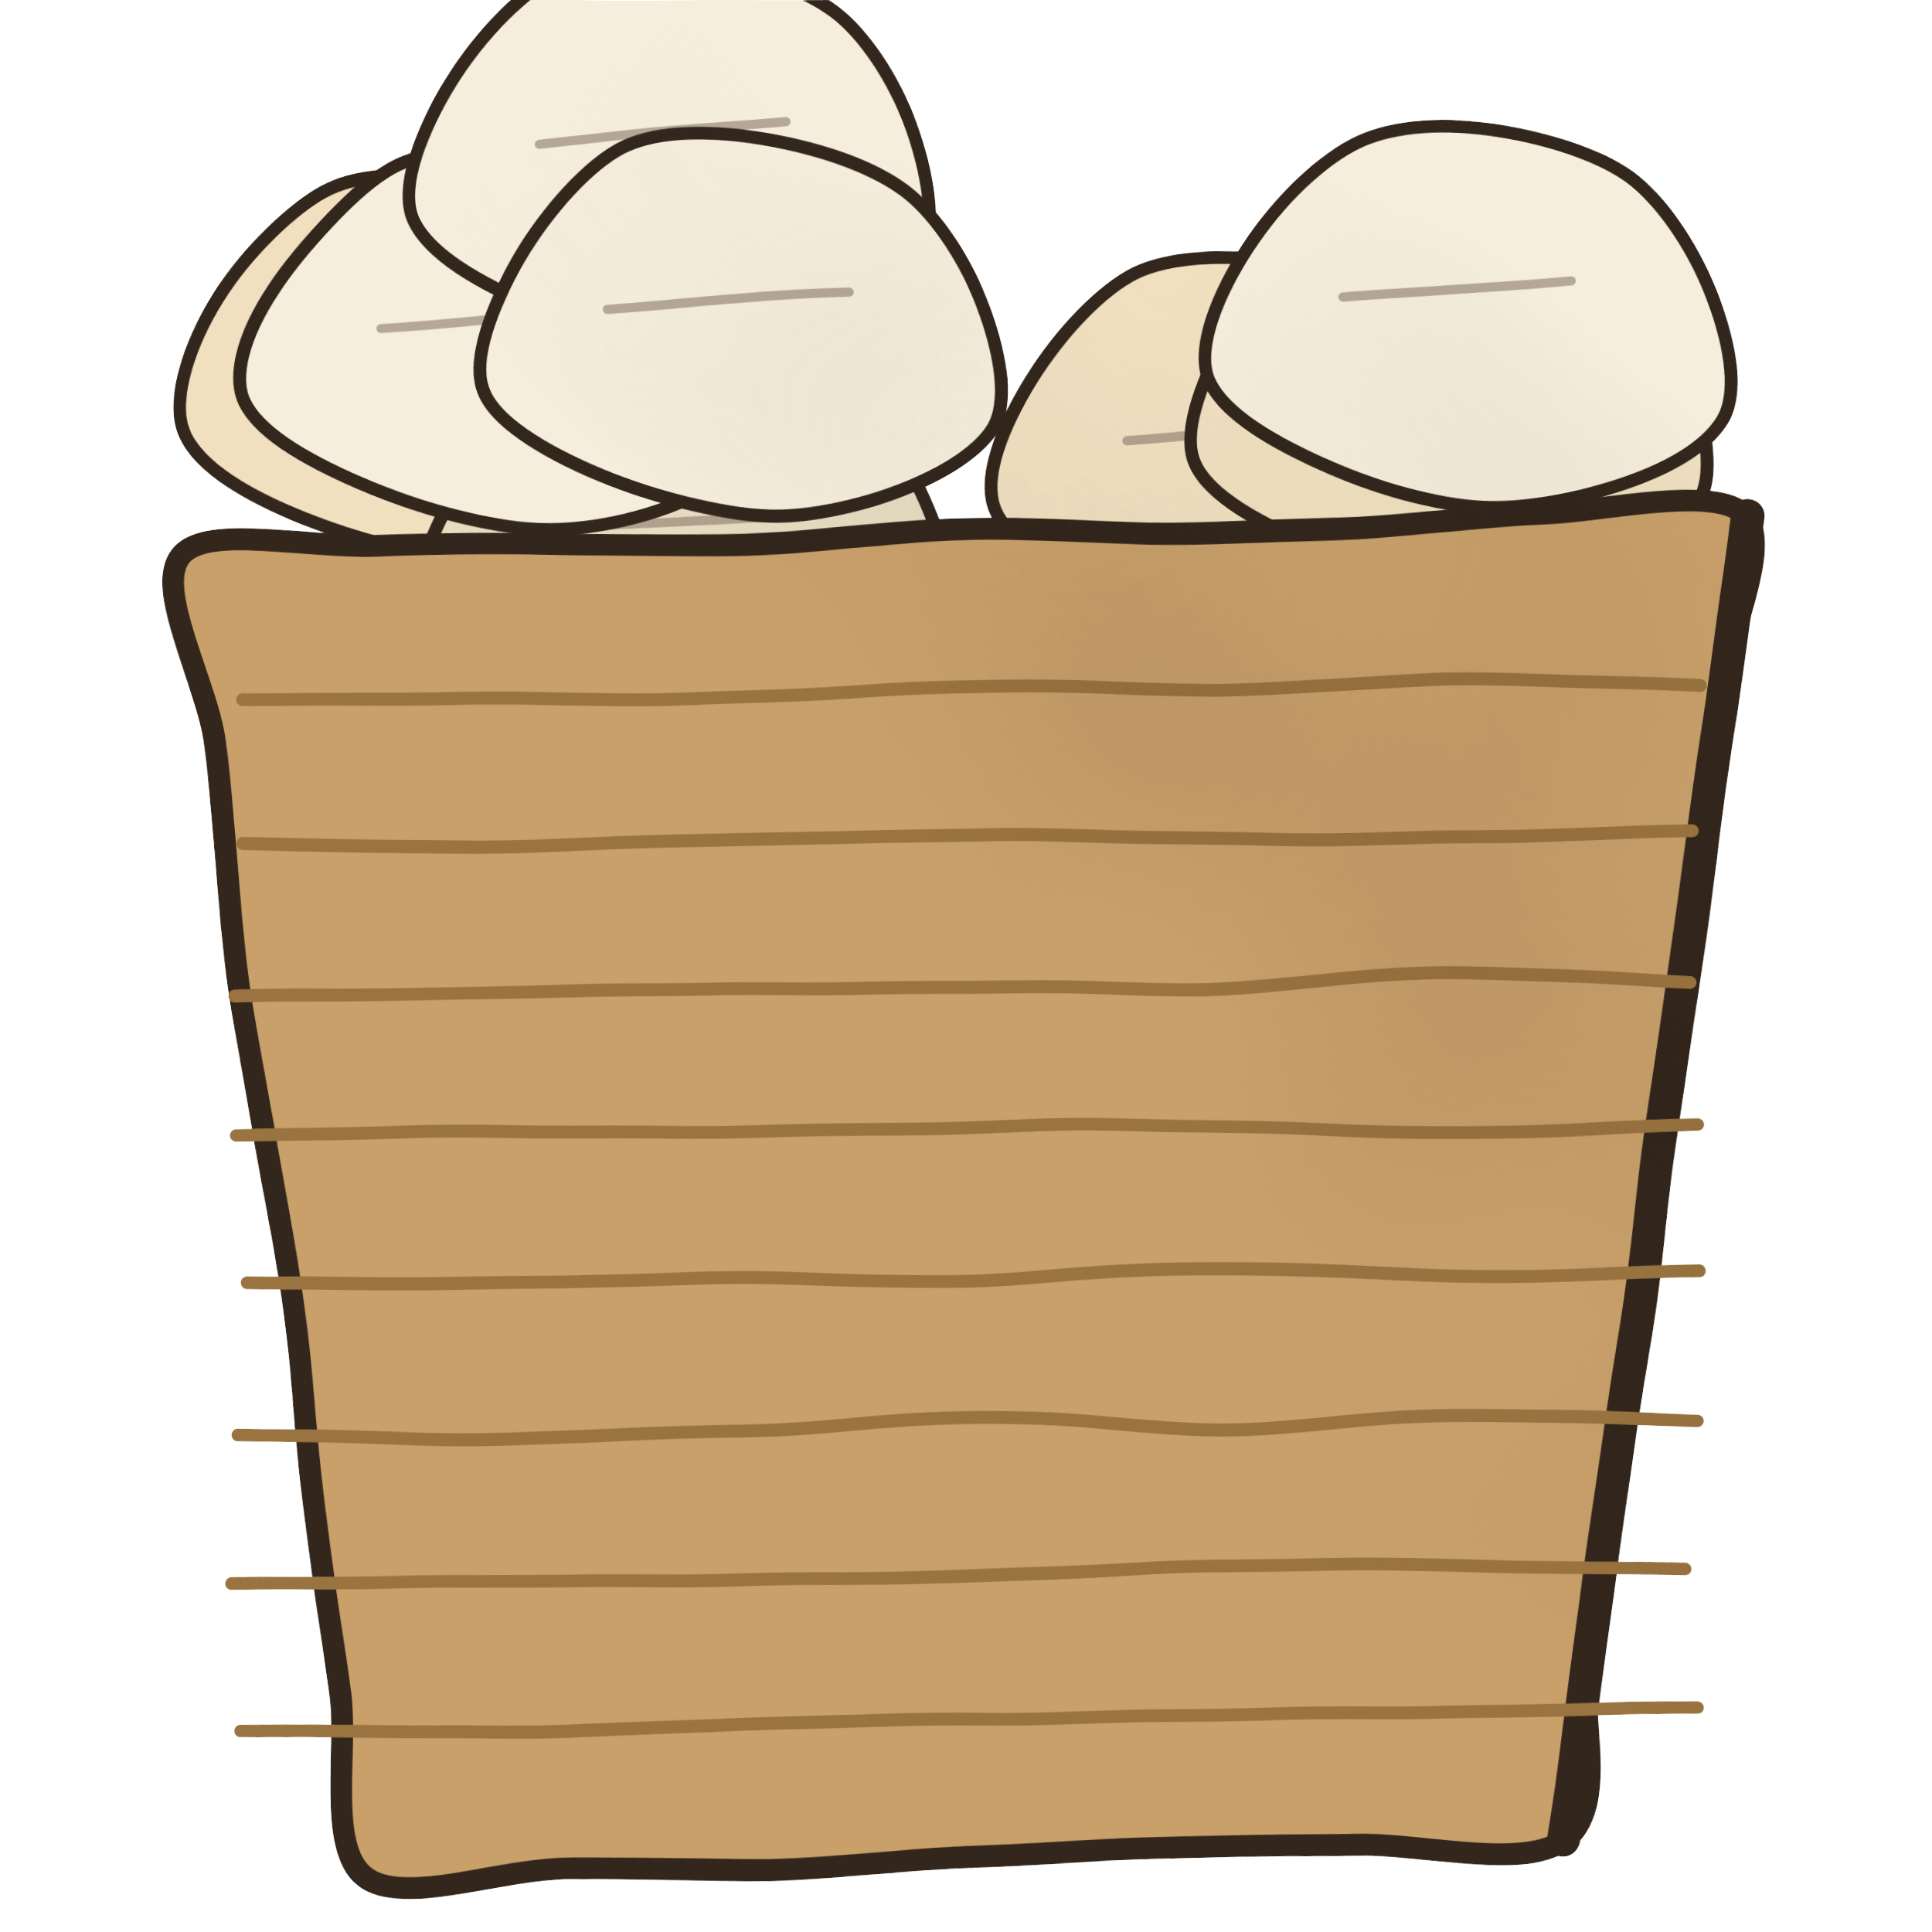
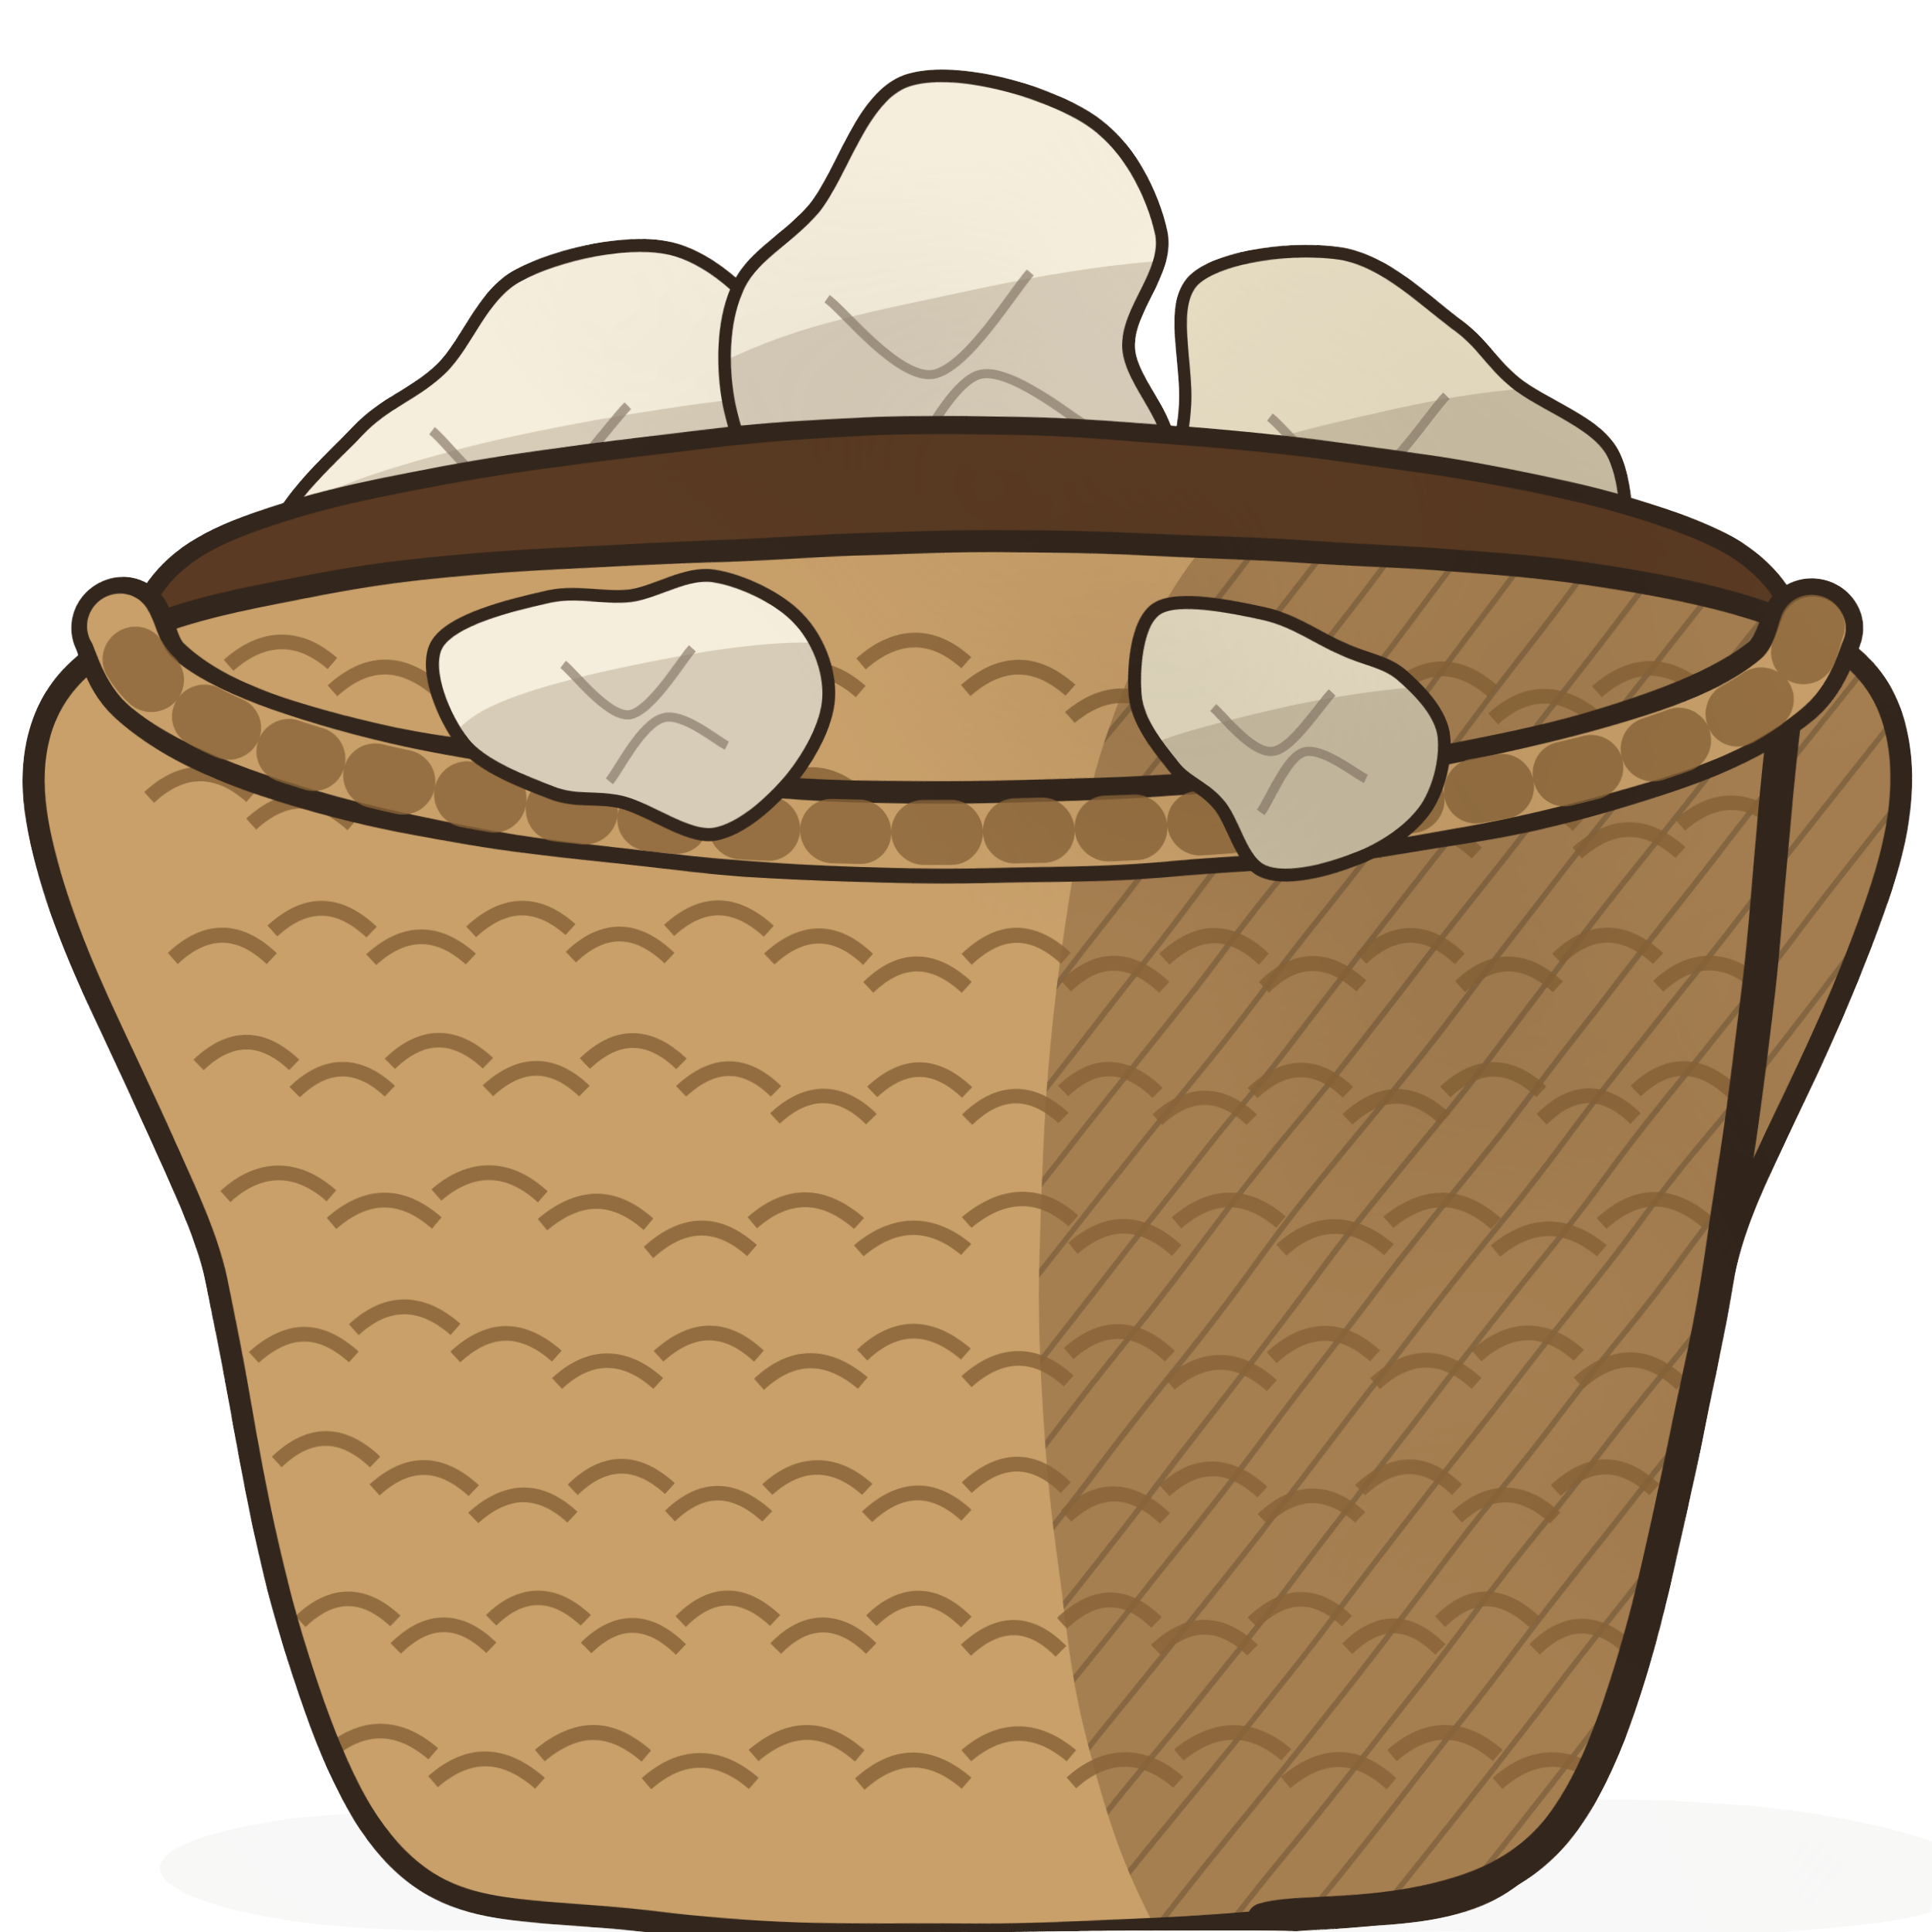
<svg xmlns="http://www.w3.org/2000/svg" viewBox="0 0 210 210" width="210" height="210">
  <defs>
    <filter id="art" x="-4%" y="-4%" width="108%" height="108%" color-interpolation-filters="sRGB">
      <feTurbulence type="fractalNoise" baseFrequency="0.032" numOctaves="2" seed="2024" result="w" />
      <feDisplacementMap in="SourceGraphic" in2="w" scale="1" xChannelSelector="R" yChannelSelector="G" result="d" />
      <feTurbulence type="fractalNoise" baseFrequency="0.007" numOctaves="3" seed="2031" result="t" />
      <feColorMatrix in="t" type="matrix" values="0.3 0 0 0 0.85  0.3 0 0 0 0.85  0.3 0 0 0 0.85  0 0 0 0 1" result="tw" />
      <feBlend in="d" in2="tw" mode="multiply" result="m" />
      <feComposite in="m" in2="d" operator="in" />
    </filter>
    <filter id="blur" x="-30%" y="-30%" width="160%" height="160%">
      <feGaussianBlur stdDeviation="8" />
    </filter>
    <filter id="blur2" x="-30%" y="-30%" width="160%" height="160%">
      <feGaussianBlur stdDeviation="2.5" />
    </filter>
    <pattern id="hatch" width="6" height="6" patternUnits="userSpaceOnUse" patternTransform="rotate(38)">
      <line x1="0" y1="0" x2="0" y2="6" stroke="#33261c" stroke-width="1.2" />
    </pattern>
    <pattern id="hatch2" width="5" height="5" patternUnits="userSpaceOnUse" patternTransform="rotate(-48)">
      <line x1="0" y1="0" x2="0" y2="5" stroke="#33261c" stroke-width="1" />
    </pattern>
    <pattern id="hatchw" width="7" height="7" patternUnits="userSpaceOnUse" patternTransform="rotate(30)">
      <line x1="0" y1="0" x2="0" y2="7" stroke="#fff8e0" stroke-width="1.3" />
    </pattern>
  </defs>
  <g filter="url(#art)">
-     <path d="M19.8 46.8C17.5 40.2 27.9 24.1 35.5 20.5C43 16.9 58.7 20.3 65.3 25.3C71.9 30.4 77.8 44.8 75.1 50.6C72.4 56.5 58.2 61.2 49 60.6C39.7 59.9 22 53.5 19.8 46.8Z" fill="#f0e0c0" />
-     <path d="M19.8 46.8C17.5 40.2 27.9 24.1 35.5 20.5C43 16.9 58.7 20.3 65.3 25.3C71.9 30.4 77.8 44.8 75.1 50.6C72.4 56.5 58.2 61.2 49 60.6C39.7 59.9 22 53.5 19.8 46.8Z" fill="none" stroke="#33261c" stroke-width="1.4" stroke-linecap="round" stroke-linejoin="round" />
-     <path d="M33.5 38.2C37.8 37.9 54.6 36.6 58.9 36.3" fill="none" stroke="#8a7a6a" stroke-width="1" stroke-linecap="round" stroke-linejoin="round" opacity="0.6" />
-     <path d="M108.2 55.4C105.8 48.7 115.9 33.2 123.5 29.6C131.1 26.1 147.1 29.1 153.8 34.2C160.5 39.2 166.2 53.8 163.5 59.8C160.9 65.8 147.1 70.7 137.9 70C128.6 69.2 110.6 62.2 108.2 55.4Z" fill="#f0e0c0" />
-     <path d="M108.2 55.4C105.8 48.7 115.9 33.2 123.5 29.6C131.1 26.1 147.1 29.1 153.8 34.2C160.5 39.2 166.2 53.8 163.5 59.8C160.9 65.8 147.1 70.7 137.9 70C128.6 69.2 110.6 62.2 108.2 55.4Z" fill="none" stroke="#33261c" stroke-width="1.4" stroke-linecap="round" stroke-linejoin="round" />
-     <path d="M122.3 48C126.6 47.7 143.9 46.3 148.2 45.9" fill="none" stroke="#8a7a6a" stroke-width="1" stroke-linecap="round" stroke-linejoin="round" opacity="0.6" />
-     <path d="M46.4 65.3C44.2 58.7 54.7 43.8 62.4 40.1C70.2 36.5 86.2 38.8 92.9 43.7C99.6 48.6 105.4 63.6 102.7 69.6C99.9 75.6 85.6 80.3 76.2 79.5C66.8 78.8 48.7 71.9 46.4 65.3Z" fill="#e6dcc2" />
-     <path d="M46.4 65.3C44.2 58.7 54.7 43.8 62.4 40.1C70.2 36.5 86.2 38.8 92.9 43.7C99.6 48.6 105.4 63.6 102.7 69.6C99.9 75.6 85.6 80.3 76.2 79.5C66.8 78.8 48.7 71.9 46.4 65.3Z" fill="none" stroke="#33261c" stroke-width="1.4" stroke-linecap="round" stroke-linejoin="round" />
-     <path d="M61.3 57.1C65.4 56.9 81.7 56.1 85.7 55.9" fill="none" stroke="#8a7a6a" stroke-width="1" stroke-linecap="round" stroke-linejoin="round" opacity="0.6" />
-     <path d="M129.7 50C127.4 43.4 138 27.5 145.6 23.7C153.3 19.9 168.8 22.2 175.4 27.2C182 32.3 187.8 48 185.1 53.9C182.4 59.9 168.6 63.8 159.3 63.1C150.1 62.5 132 56.6 129.7 50Z" fill="#f0e0c0" />
-     <path d="M129.7 50C127.4 43.4 138 27.5 145.6 23.7C153.3 19.9 168.8 22.2 175.4 27.2C182 32.3 187.8 48 185.1 53.9C182.4 59.9 168.6 63.8 159.3 63.1C150.1 62.5 132 56.6 129.7 50Z" fill="none" stroke="#33261c" stroke-width="1.4" stroke-linecap="round" stroke-linejoin="round" />
-     <path d="M143.7 41.6C147.9 41.3 164.7 40.4 168.9 40.1" fill="none" stroke="#8a7a6a" stroke-width="1" stroke-linecap="round" stroke-linejoin="round" opacity="0.6" />
-     <path d="M26.4 43.4C24.1 36.8 35.5 21.6 43.2 17.9C50.9 14.3 65.8 16.6 72.4 21.4C79 26.3 85.6 41.2 83.1 47.2C80.5 53.2 66.6 58.1 57.2 57.4C47.8 56.8 28.8 50 26.4 43.4Z" fill="#f6eedc" />
-     <path d="M26.4 43.4C24.1 36.8 35.5 21.6 43.2 17.9C50.9 14.3 65.8 16.6 72.4 21.4C79 26.3 85.6 41.2 83.1 47.2C80.5 53.2 66.6 58.1 57.2 57.4C47.8 56.8 28.8 50 26.4 43.4Z" fill="none" stroke="#33261c" stroke-width="1.4" stroke-linecap="round" stroke-linejoin="round" />
-     <path d="M41.3 35.5C45.4 35.2 62 34 66.2 33.7" fill="none" stroke="#8a7a6a" stroke-width="1" stroke-linecap="round" stroke-linejoin="round" opacity="0.6" />
-     <path d="M131.2 41.1C129 34.5 140 18.9 147.7 15.3C155.3 11.6 170.5 14.2 177.1 19.1C183.8 24.1 190.3 39 187.7 45C185 51 170.6 55.9 161.2 55.2C151.8 54.6 133.5 47.8 131.2 41.1Z" fill="#f6eedc" />
-     <path d="M131.2 41.1C129 34.5 140 18.9 147.7 15.3C155.3 11.6 170.5 14.2 177.1 19.1C183.8 24.1 190.3 39 187.7 45C185 51 170.6 55.9 161.2 55.2C151.8 54.6 133.5 47.8 131.2 41.1Z" fill="none" stroke="#33261c" stroke-width="1.4" stroke-linecap="round" stroke-linejoin="round" />
-     <path d="M146.1 32.5C150.2 32.1 166.6 30.7 170.7 30.3" fill="none" stroke="#8a7a6a" stroke-width="1" stroke-linecap="round" stroke-linejoin="round" opacity="0.6" />
-     <path d="M44.8 23.3C42.6 16.5 53.3 0.7 61 -2.9C68.7 -6.6 84.2 -3.7 90.8 1.3C97.4 6.3 103.2 20.9 100.5 27C97.7 33.1 83.8 38.4 74.6 37.8C65.3 37.2 47.1 30.1 44.8 23.3Z" fill="#f6eedc" />
-     <path d="M44.8 23.3C42.6 16.5 53.3 0.7 61 -2.9C68.7 -6.6 84.2 -3.7 90.8 1.3C97.4 6.3 103.2 20.9 100.5 27C97.7 33.1 83.8 38.4 74.6 37.8C65.3 37.2 47.1 30.1 44.8 23.3Z" fill="none" stroke="#33261c" stroke-width="1.4" stroke-linecap="round" stroke-linejoin="round" />
-     <path d="M58.9 15.6C63.3 15.2 81 13.6 85.4 13.2" fill="none" stroke="#8a7a6a" stroke-width="1" stroke-linecap="round" stroke-linejoin="round" opacity="0.6" />
-     <path d="M52.6 42.3C50.1 35.7 60.3 19.7 68 16.1C75.7 12.5 92 15.8 98.7 20.8C105.4 25.8 110.9 40.2 108.3 46.1C105.6 51.9 92.1 56.6 82.9 55.9C73.6 55.3 55 49 52.6 42.3Z" fill="#f6eedc" />
-     <path d="M52.6 42.3C50.1 35.7 60.3 19.7 68 16.1C75.7 12.5 92 15.8 98.7 20.8C105.4 25.8 110.9 40.2 108.3 46.1C105.6 51.9 92.1 56.6 82.9 55.9C73.6 55.3 55 49 52.6 42.3Z" fill="none" stroke="#33261c" stroke-width="1.4" stroke-linecap="round" stroke-linejoin="round" />
-     <path d="M66 33.6C70.4 33.3 88 32.1 92.3 31.8" fill="none" stroke="#8a7a6a" stroke-width="1" stroke-linecap="round" stroke-linejoin="round" opacity="0.6" />
-     <path d="M19.6 60.4C22.5 56.9 33.7 59.7 40.9 59.5C48.1 59.2 55.5 59.1 62.6 59.1C69.7 59 76.4 59.2 83.5 58.9C90.5 58.7 97.7 57.8 104.9 57.7C112 57.5 119.3 58.1 126.4 58C133.5 57.9 140.7 57.6 147.7 57.3C154.7 56.9 161.3 56.2 168.3 56C175.3 55.8 186.6 52.6 189.7 56C192.7 59.4 187.5 69.6 186.7 76.4C185.8 83.2 185.1 90.1 184.3 97C183.5 103.8 182.9 110.5 181.9 117.4C180.9 124.3 179.6 131.7 178.5 138.6C177.4 145.4 176.2 152 175.2 158.8C174.2 165.6 173.3 172.3 172.5 179.1C171.7 185.9 174.5 196.2 170.5 199.7C166.4 203.3 155.3 200.2 148 200.4C140.8 200.6 134.3 200.8 127.2 201C120 201.2 112.4 201.5 105.1 201.8C97.9 202.1 90.9 202.7 83.7 203C76.5 203.2 69.4 202.9 62.1 203.1C54.7 203.3 43.9 207.3 39.8 204C35.6 200.8 38 190.5 37 183.7C36.1 177 35.1 170.3 34.2 163.3C33.3 156.4 32.6 148.8 31.7 141.9C30.8 135 29.6 128.8 28.6 122.1C27.5 115.4 26.2 108.5 25.4 101.6C24.5 94.7 24.3 87.7 23.3 80.8C22.4 73.9 16.6 64 19.6 60.4Z" fill="#c9a06a" />
-     <path d="M19.6 60.4C22.5 56.9 33.7 59.7 40.9 59.5C48.1 59.2 55.5 59.1 62.6 59.1C69.7 59 76.4 59.2 83.5 58.9C90.5 58.7 97.7 57.8 104.9 57.7C112 57.5 119.3 58.1 126.4 58C133.5 57.9 140.7 57.6 147.7 57.3C154.7 56.9 161.3 56.2 168.3 56C175.3 55.8 186.6 52.6 189.7 56C192.7 59.4 187.5 69.6 186.7 76.4C185.8 83.2 185.1 90.1 184.3 97C183.5 103.8 182.9 110.5 181.9 117.4C180.9 124.3 179.6 131.7 178.5 138.6C177.4 145.4 176.2 152 175.2 158.8C174.2 165.6 173.3 172.3 172.5 179.1C171.7 185.9 174.5 196.2 170.5 199.7C166.4 203.3 155.3 200.2 148 200.4C140.8 200.6 134.3 200.8 127.2 201C120 201.2 112.4 201.5 105.1 201.8C97.9 202.1 90.9 202.7 83.7 203C76.5 203.2 69.4 202.9 62.1 203.1C54.7 203.3 43.9 207.3 39.8 204C35.6 200.8 38 190.5 37 183.7C36.1 177 35.1 170.3 34.2 163.3C33.3 156.4 32.6 148.8 31.7 141.9C30.8 135 29.6 128.8 28.6 122.1C27.5 115.4 26.2 108.5 25.4 101.6C24.5 94.7 24.3 87.7 23.3 80.8C22.4 73.9 16.6 64 19.6 60.4Z" fill="none" stroke="#33261c" stroke-width="2.4" stroke-linecap="round" stroke-linejoin="round" />
-     <path d="M190 56C186.7 80 173.3 176 170 200" fill="none" stroke="#33261c" stroke-width="3.6" stroke-linecap="round" />
-     <path d="M26.3 76C30.8 76.1 44.1 76.2 52.9 76.2C61.6 76.2 69.9 76.1 78.7 75.8C87.4 75.6 96.5 74.9 105.3 74.8C114.1 74.6 122.9 75 131.6 74.9C140.2 74.7 148.4 73.9 157.2 73.8C166.1 73.8 180.2 74.4 184.8 74.5" fill="none" stroke="#9a7440" stroke-width="1.4" stroke-linecap="round" stroke-linejoin="round" />
-     <path d="M26.4 91.8C30.6 91.8 43.2 92.1 51.9 92C60.6 91.9 69.7 91.6 78.6 91.4C87.6 91.2 97 90.8 105.8 90.8C114.6 90.7 122.7 91.1 131.4 91.2C140 91.2 148.9 91.2 157.7 91C166.5 90.9 179.6 90.4 184 90.3" fill="none" stroke="#9a7440" stroke-width="1.4" stroke-linecap="round" stroke-linejoin="round" />
-     <path d="M25.7 108.1C30.1 108 43.3 108 52.1 107.9C60.9 107.8 69.6 107.6 78.5 107.4C87.4 107.3 96.7 107.1 105.5 107.1C114.3 107 122.5 107.5 131.2 107.3C140 107 149.2 105.7 157.9 105.6C166.7 105.5 179.4 106.5 183.7 106.7" fill="none" stroke="#9a7440" stroke-width="1.4" stroke-linecap="round" stroke-linejoin="round" />
-     <path d="M25.8 123.4C30.2 123.3 43.6 123.1 52.4 123C61.2 123 69.6 123.2 78.4 123.1C87.2 123 96.3 122.6 105 122.5C113.8 122.3 122.1 122.2 130.8 122.3C139.4 122.4 148 123.1 157 123.1C165.9 123.1 180 122.4 184.6 122.2" fill="none" stroke="#9a7440" stroke-width="1.4" stroke-linecap="round" stroke-linejoin="round" />
-     <path d="M26.6 139.3C30.8 139.4 43.1 139.5 51.9 139.4C60.7 139.3 70.5 138.8 79.4 138.9C88.3 138.9 96.5 139.6 105.1 139.5C113.8 139.3 122.6 138 131.4 137.9C140.3 137.8 149.3 138.7 158.2 138.8C167.1 138.8 180.2 138.4 184.6 138.3" fill="none" stroke="#9a7440" stroke-width="1.4" stroke-linecap="round" stroke-linejoin="round" />
-     <path d="M25.7 155.9C30.1 156 43.5 156.4 52.2 156.4C60.9 156.3 69.3 155.9 78 155.6C86.8 155.3 95.8 154.4 104.7 154.3C113.7 154.2 123.1 155.3 131.9 155.2C140.6 155.1 148.6 154 157.4 153.9C166.2 153.7 180 154.3 184.5 154.4" fill="none" stroke="#9a7440" stroke-width="1.4" stroke-linecap="round" stroke-linejoin="round" />
-     <path d="M25.3 172.2C29.8 172.1 43.5 172 52.3 172C61.1 171.9 69.1 172 78 171.9C86.9 171.8 96.9 171.7 105.8 171.4C114.7 171.1 122.7 170.3 131.4 170.1C140.1 169.9 149.3 170.1 158 170.2C166.6 170.3 179.1 170.5 183.3 170.5" fill="none" stroke="#9a7440" stroke-width="1.4" stroke-linecap="round" stroke-linejoin="round" />
-     <path d="M26 188C30.3 188.1 43 188.5 51.7 188.4C60.5 188.4 69.6 187.7 78.4 187.5C87.2 187.2 95.9 187 104.6 186.8C113.3 186.7 121.9 186.5 130.6 186.4C139.4 186.3 148.3 186.3 157.3 186.1C166.2 186 180 185.7 184.5 185.6" fill="none" stroke="#9a7440" stroke-width="1.4" stroke-linecap="round" stroke-linejoin="round" />
+     <path d="M81.2 52.3C80.5 56.5 82.5 60.7 80.6 63.6C78.8 66.5 74.2 67.8 70 69.7C65.9 71.6 60.6 74.7 55.8 74.9C50.9 75.1 45.4 73.4 41 70.9C36.7 68.3 30 63.5 29.6 59.5C29.3 55.5 35.8 50.2 38.9 46.9C41.9 43.7 45 42.8 47.9 40C50.8 37.2 52.2 32 56.4 29.9C60.6 27.7 68.5 25.9 73.3 27.3C78 28.7 83.6 34.2 84.9 38.4C86.2 42.5 81.9 48.1 81.2 52.3Z" fill="#f6eedc" />
+     <clipPath id="c7171">
+       <path d="M81.2 52.3C80.5 56.5 82.5 60.7 80.6 63.6C78.8 66.5 74.2 67.8 70 69.7C65.9 71.6 60.6 74.7 55.8 74.9C50.9 75.1 45.4 73.4 41 70.9C36.7 68.3 30 63.5 29.6 59.5C29.3 55.5 35.8 50.2 38.9 46.9C41.9 43.7 45 42.8 47.9 40C50.8 37.2 52.2 32 56.4 29.9C60.6 27.7 68.5 25.9 73.3 27.3C78 28.7 83.6 34.2 84.9 38.4C86.2 42.5 81.9 48.1 81.2 52.3Z" />
+     </clipPath>
+     <g clip-path="url(#c7171)">
+       <path d="M33.8 54.5C43.3 49 81.9 40.5 91.5 44.4C101 48.4 100.8 72.5 91.2 78.1C81.6 83.6 43.5 81.7 34 77.8C24.4 73.9 24.2 60.1 33.8 54.5Z" fill="rgba(90,70,40,0.2)" />
+       <path d="M47 46.8C48.7 48.1 53.7 55 57.2 54.5C60.7 54 66.3 45.7 68.1 44M54.7 64.7C56 63 59.4 55.5 62.4 54.6C65.4 53.8 71 58.8 72.8 59.6" fill="none" stroke="#8a7a6a" stroke-width="1" opacity="0.7" />
+     </g>
+     <path d="M81.2 52.3C80.5 56.5 82.5 60.7 80.6 63.6C78.8 66.5 74.2 67.8 70 69.7C65.9 71.6 60.6 74.7 55.8 74.9C50.9 75.1 45.4 73.4 41 70.9C36.7 68.3 30 63.5 29.6 59.5C29.3 55.5 35.8 50.2 38.9 46.9C41.9 43.7 45 42.8 47.9 40C50.8 37.2 52.2 32 56.4 29.9C60.6 27.7 68.5 25.9 73.3 27.3C78 28.7 83.6 34.2 84.9 38.4C86.2 42.5 81.9 48.1 81.2 52.3Z" fill="none" stroke="#33261c" stroke-width="1.4" stroke-linecap="round" stroke-linejoin="round" />
+     <path d="M175.7 49.6C177.4 53.2 177.7 60.3 175.1 63.6C172.4 66.9 164.6 68.4 159.8 69.4C155 70.4 150.2 70.7 146.3 69.7C142.3 68.6 139 65.3 136 63C133.1 60.6 129.7 58.8 128.5 55.7C127.2 52.5 128.5 48.3 128.7 44.1C128.9 39.9 127 33.2 129.8 30.5C132.7 27.8 141.2 27.1 145.9 27.8C150.6 28.6 155 32.7 158.1 35C161.3 37.2 161.9 39.1 164.8 41.5C167.7 43.9 174 45.9 175.7 49.6Z" fill="#e6dcc2" />
+     <clipPath id="c7172">
+       <path d="M175.7 49.6C177.4 53.2 177.7 60.3 175.1 63.6C172.4 66.9 164.6 68.4 159.8 69.4C155 70.4 150.2 70.7 146.3 69.7C142.3 68.6 139 65.3 136 63C133.1 60.6 129.7 58.8 128.5 55.7C127.2 52.5 128.5 48.3 128.7 44.1C128.9 39.9 127 33.2 129.8 30.5C132.7 27.8 141.2 27.1 145.9 27.8C150.6 28.6 155 32.7 158.1 35C161.3 37.2 161.9 39.1 164.8 41.5C167.7 43.9 174 45.9 175.7 49.6Z" />
+     </clipPath>
+     <g clip-path="url(#c7172)">
+       <path d="M126.1 52.7C134.8 47.4 170 39.1 178.8 42.7C187.5 46.3 187.5 68.9 178.7 74.1C170 79.4 135 77.8 126.2 74.2C117.4 70.7 117.3 57.9 126.1 52.7Z" fill="rgba(90,70,40,0.2)" />
+       <path d="M138.1 45.5C139.7 46.7 144.4 53 147.7 52.6C150.9 52.2 155.7 44.7 157.3 43.1M145.3 62.1C146.5 60.4 149.6 53 152.4 52.2C155.1 51.4 160.2 56.5 161.8 57.4" fill="none" stroke="#8a7a6a" stroke-width="1" opacity="0.7" />
+     </g>
+     <path d="M175.7 49.6C177.4 53.2 177.7 60.3 175.1 63.6C172.4 66.9 164.6 68.4 159.8 69.4C155 70.4 150.2 70.7 146.3 69.7C142.3 68.6 139 65.3 136 63C133.1 60.6 129.7 58.8 128.5 55.7C127.2 52.5 128.5 48.3 128.7 44.1C128.9 39.9 127 33.2 129.8 30.5C132.7 27.8 141.2 27.1 145.9 27.8C150.6 28.6 155 32.7 158.1 35C161.3 37.2 161.9 39.1 164.8 41.5C167.7 43.9 174 45.9 175.7 49.6Z" fill="none" stroke="#33261c" stroke-width="1.4" stroke-linecap="round" stroke-linejoin="round" />
+     <path d="M122.5 37.9C122.6 42 127.9 46 127 50.2C126.1 54.3 121.7 60.7 117.2 63C112.6 65.3 105.1 65.2 99.9 64.1C94.6 63 89 59.8 85.5 56.4C82.1 53.1 80.1 48.1 79.1 44C78.2 39.9 78.3 35.3 79.9 31.8C81.4 28.2 85.3 26.5 88.5 22.7C91.6 18.8 93.7 10.5 98.6 8.8C103.6 7.1 113.5 9.8 118.1 12.6C122.7 15.4 125.6 21.2 126.4 25.4C127.1 29.6 122.4 33.7 122.5 37.9Z" fill="#f6eedc" />
+     <clipPath id="c7173">
+       <path d="M122.5 37.9C122.6 42 127.9 46 127 50.2C126.1 54.3 121.7 60.7 117.2 63C112.6 65.3 105.1 65.2 99.9 64.1C94.6 63 89 59.8 85.5 56.4C82.1 53.1 80.1 48.1 79.1 44C78.2 39.9 78.3 35.3 79.9 31.8C81.4 28.2 85.3 26.5 88.5 22.7C91.6 18.8 93.7 10.5 98.6 8.8C103.6 7.1 113.5 9.8 118.1 12.6C122.7 15.4 125.6 21.2 126.4 25.4C127.1 29.6 122.4 33.7 122.5 37.9Z" />
+     </clipPath>
+     <g clip-path="url(#c7173)">
+       <path d="M76.2 40.6C86.5 34.4 127.2 25.1 137.4 29.3C147.6 33.5 147.8 59.6 137.5 65.8C127.3 71.9 86 70.5 75.7 66.3C65.5 62.1 65.9 46.7 76.2 40.6Z" fill="rgba(90,70,40,0.2)" />
+       <path d="M89.9 32.6C91.8 33.9 97.8 41.2 101.5 40.7C105.2 40.1 110.4 31.3 112.1 29.4M98.3 51.7C99.7 49.9 103.4 41.6 106.6 40.7C109.9 39.8 116 45.5 117.9 46.4" fill="none" stroke="#8a7a6a" stroke-width="1" opacity="0.7" />
+     </g>
+     <path d="M122.5 37.9C122.6 42 127.9 46 127 50.2C126.1 54.3 121.7 60.7 117.2 63C112.6 65.3 105.1 65.2 99.9 64.1C94.6 63 89 59.8 85.5 56.4C82.1 53.1 80.1 48.1 79.1 44C78.2 39.9 78.3 35.3 79.9 31.8C81.4 28.2 85.3 26.5 88.5 22.7C91.6 18.8 93.7 10.5 98.6 8.8C103.6 7.1 113.5 9.8 118.1 12.6C122.7 15.4 125.6 21.2 126.4 25.4C127.1 29.6 122.4 33.7 122.5 37.9Z" fill="none" stroke="#33261c" stroke-width="1.4" stroke-linecap="round" stroke-linejoin="round" />
+     <path d="M100.6 73.8C98.9 77.3 96.4 79.1 94.5 81.7C92.5 84.3 91.9 87.6 88.9 89.5C86 91.4 81 93.3 76.7 93.3C72.5 93.4 66.7 92.1 63.4 89.7C60.1 87.4 58 83 57 79.4C56 75.7 55.4 70.6 57.4 68C59.4 65.3 65.6 64.9 69 63.2C72.4 61.6 74.3 59.3 77.8 57.9C81.4 56.5 85.8 54.3 90.3 54.9C94.7 55.4 102.9 57.9 104.6 61.1C106.3 64.2 102.3 70.4 100.6 73.8Z" fill="#f6eedc" />
+     <clipPath id="c7174">
+       <path d="M100.6 73.8C98.9 77.3 96.4 79.1 94.5 81.7C92.5 84.3 91.9 87.6 88.9 89.5C86 91.4 81 93.3 76.7 93.3C72.5 93.4 66.7 92.1 63.4 89.7C60.1 87.4 58 83 57 79.4C56 75.7 55.4 70.6 57.4 68C59.4 65.3 65.6 64.9 69 63.2C72.4 61.6 74.3 59.3 77.8 57.9C81.4 56.5 85.8 54.3 90.3 54.9C94.7 55.4 102.9 57.9 104.6 61.1C106.3 64.2 102.3 70.4 100.6 73.8Z" />
+     </clipPath>
+     <g clip-path="url(#c7174)">
+       <path d="M58.2 76.1C66.3 71.2 98.2 64.1 106.3 67.4C114.3 70.8 114.4 91.4 106.3 96.2C98.3 101 66 99.6 57.9 96.3C49.9 92.9 50.2 80.9 58.2 76.1Z" fill="rgba(90,70,40,0.2)" />
+       <path d="M68.8 69.9C70.3 70.9 74.7 76.4 77.7 76C80.7 75.6 85.2 69.1 86.7 67.7M75.7 85.2C76.7 83.6 79.4 76.7 82 75.9C84.5 75.2 89.3 79.8 90.8 80.6" fill="none" stroke="#8a7a6a" stroke-width="1" opacity="0.7" />
+     </g>
+     <path d="M100.6 73.8C98.9 77.3 96.4 79.1 94.5 81.7C92.5 84.3 91.9 87.6 88.9 89.5C86 91.4 81 93.3 76.7 93.3C72.5 93.4 66.7 92.1 63.4 89.7C60.1 87.4 58 83 57 79.4C56 75.7 55.4 70.6 57.4 68C59.4 65.3 65.6 64.9 69 63.2C72.4 61.6 74.3 59.3 77.8 57.9C81.4 56.5 85.8 54.3 90.3 54.9C94.7 55.4 102.9 57.9 104.6 61.1C106.3 64.2 102.3 70.4 100.6 73.8Z" fill="none" stroke="#33261c" stroke-width="1.4" stroke-linecap="round" stroke-linejoin="round" />
+     <path d="M155.5 72.1C155.8 75.7 154.9 80.2 152.7 83.1C150.4 86.1 145.9 88.9 142 90.1C138.1 91.3 132.5 91.5 129.1 90.2C125.7 88.9 124.5 84.4 121.5 82.2C118.6 80 113.7 80 111.2 77.2C108.7 74.4 105.9 69 106.5 65.4C107.1 61.7 110.8 56.6 114.6 55.3C118.5 53.9 125.3 56.5 129.4 57.1C133.5 57.7 135.6 58 139.2 58.8C142.8 59.5 148.1 59.4 150.8 61.7C153.5 63.9 155.1 68.6 155.5 72.1Z" fill="#f0e0c0" />
+     <clipPath id="c7175">
+       <path d="M155.5 72.1C155.8 75.7 154.9 80.2 152.7 83.1C150.4 86.1 145.9 88.9 142 90.1C138.1 91.3 132.5 91.5 129.1 90.2C125.7 88.9 124.5 84.4 121.5 82.2C118.6 80 113.7 80 111.2 77.2C108.7 74.4 105.9 69 106.5 65.4C107.1 61.7 110.8 56.6 114.6 55.3C118.5 53.9 125.3 56.5 129.4 57.1C133.5 57.7 135.6 58 139.2 58.8C142.8 59.5 148.1 59.4 150.8 61.7C153.5 63.9 155.1 68.6 155.5 72.1Z" />
+     </clipPath>
+     <g clip-path="url(#c7175)">
+       <path d="M109.9 74.3C118 69.5 150.2 62.2 158.3 65.4C166.4 68.7 166.6 89.2 158.6 94C150.5 98.8 118.1 97.5 110 94.2C101.8 90.9 101.9 79.1 109.9 74.3Z" fill="rgba(90,70,40,0.2)" />
+       <path d="M120.8 67.9C122.3 69 127.1 74.8 130.1 74.3C133.1 73.9 137.3 66.9 138.7 65.4M127.8 83.2C128.9 81.7 131.6 75.2 134.2 74.4C136.7 73.6 141.6 77.8 143.1 78.5" fill="none" stroke="#8a7a6a" stroke-width="1" opacity="0.7" />
+     </g>
+     <path d="M155.5 72.1C155.8 75.7 154.9 80.2 152.7 83.1C150.4 86.1 145.9 88.9 142 90.1C138.1 91.3 132.5 91.5 129.1 90.2C125.7 88.9 124.5 84.4 121.5 82.2C118.6 80 113.7 80 111.2 77.2C108.7 74.4 105.9 69 106.5 65.4C107.1 61.7 110.8 56.6 114.6 55.3C118.5 53.9 125.3 56.5 129.4 57.1C133.5 57.7 135.6 58 139.2 58.8C142.8 59.5 148.1 59.4 150.8 61.7C153.5 63.9 155.1 68.6 155.5 72.1Z" fill="none" stroke="#33261c" stroke-width="1.4" stroke-linecap="round" stroke-linejoin="round" />
+     <path d="M34.2 197.5C59.1 195.4 162.2 194.4 189.8 196.4C217.4 198.4 224.8 207.4 199.9 209.6C174.9 211.8 67.7 211.6 40.1 209.6C12.4 207.6 9.2 199.7 34.2 197.5Z" fill="#33261c" opacity="0.18" />
+     <path d="M194.8 67.9C194.9 70.6 192.6 73.4 188.2 75.9C183.7 78.5 176.5 81 168.3 83.1C160.1 85.2 149.5 87.3 139 88.4C128.5 89.5 116.7 89.9 105.4 89.7C94 89.6 81.7 88.7 71 87.5C60.2 86.4 49.2 85.1 41.1 83.1C33 81.2 26.6 78.4 22.3 76C18 73.5 15.2 71.1 15.1 68.3C15 65.5 17.5 61.8 21.9 59.3C26.3 56.7 33.5 54.8 41.7 53C49.9 51.2 60.4 49.4 71 48.2C81.5 47.1 93.4 46.3 104.8 46.3C116.2 46.4 128.8 47.4 139.4 48.5C149.9 49.6 160.1 51.1 168.2 52.9C176.3 54.7 183.5 56.8 188 59.3C192.4 61.8 194.8 65.1 194.8 67.9Z" fill="#5a3a22" />
+     <path d="M194.8 67.9C194.9 70.6 192.6 73.4 188.2 75.9C183.7 78.5 176.5 81 168.3 83.1C160.1 85.2 149.5 87.3 139 88.4C128.5 89.5 116.7 89.9 105.4 89.7C94 89.6 81.7 88.7 71 87.5C60.2 86.4 49.2 85.1 41.1 83.1C33 81.2 26.6 78.4 22.3 76C18 73.5 15.2 71.1 15.1 68.3C15 65.5 17.5 61.8 21.9 59.3C26.3 56.7 33.5 54.8 41.7 53C49.9 51.2 60.4 49.4 71 48.2C81.5 47.1 93.4 46.3 104.8 46.3C116.2 46.4 128.8 47.4 139.4 48.5C149.9 49.6 160.1 51.1 168.2 52.9C176.3 54.7 183.5 56.8 188 59.3C192.4 61.8 194.8 65.1 194.8 67.9Z" fill="none" stroke="#33261c" stroke-width="2" stroke-linecap="round" stroke-linejoin="round" />
+     <path d="M15.3 68.3C-13.3 80.3 19.2 117.6 23.3 139.2C27.5 160.9 32.2 186.6 40.3 198.3C48.4 209.9 55.8 207.1 72 208.9C88.2 210.7 121.2 210.7 137.5 209C153.7 207.2 161.3 209.9 169.6 198.3C177.9 186.8 182.7 161.6 187 139.8C191.2 118 223.7 79.6 195 67.6C166.4 55.7 44 56.4 15.3 68.3Z" fill="#c9a06a" />
+     <clipPath id="c7177">
+       <path d="M15.3 68.3C-13.3 80.3 19.2 117.6 23.3 139.2C27.5 160.9 32.2 186.6 40.3 198.3C48.4 209.9 55.8 207.1 72 208.9C88.2 210.7 121.2 210.7 137.5 209C153.7 207.2 161.3 209.9 169.6 198.3C177.9 186.8 182.7 161.6 187 139.8C191.2 118 223.7 79.6 195 67.6C166.4 55.7 44 56.4 15.3 68.3Z" />
+     </clipPath>
+     <g clip-path="url(#c7177)">
+       <path d="M132.1 57.9C157.6 31.3 259.2 31.5 284.7 58.2C310.2 84.9 310.5 191.3 285 218C259.5 244.7 157.3 245 131.8 218.3C106.3 191.6 106.6 84.6 132.1 57.9Z" fill="rgba(60,30,10,0.25)" />
+       <path d="M132.1 57.9C157.6 31.3 259.2 31.5 284.7 58.2C310.2 84.9 310.5 191.3 285 218C259.5 244.7 157.3 245 131.8 218.3C106.3 191.6 106.6 84.6 132.1 57.9Z" fill="url(#hatch)" opacity="0.28" />
+       <path d="M13.4 75.2 Q19.1 70.2 24.8 75.2M24.8 72.2 Q30.6 67.2 36.3 72.2M36.3 75.2 Q42.0 70.2 47.7 75.2M47.7 72.2 Q53.5 67.2 59.2 72.2M59.2 75.2 Q64.9 70.2 70.6 75.2M70.6 72.2 Q76.4 67.2 82.1 72.2M82.1 75.2 Q87.8 70.2 93.5 75.2M93.5 72.2 Q99.3 67.2 105.0 72.2M105.0 75.2 Q110.7 70.2 116.5 75.2M116.5 78.2 Q122.2 73.2 127.9 78.2M127.9 75.2 Q133.6 70.2 139.4 75.2M139.4 78.2 Q145.1 73.2 150.8 78.2M150.8 75.2 Q156.5 70.2 162.3 75.2M162.3 78.2 Q168.0 73.2 173.7 78.2M173.7 75.2 Q179.4 70.2 185.2 75.2M185.2 78.2 Q190.9 73.2 196.6 78.2M16.2 86.7 Q21.7 81.7 27.3 86.7M27.3 89.7 Q32.8 84.7 38.4 89.7M38.4 86.7 Q43.9 81.7 49.5 86.7M49.5 89.7 Q55.0 84.7 60.6 89.7M60.6 86.7 Q66.1 81.7 71.7 86.7M71.7 89.7 Q77.2 84.7 82.8 89.7M82.8 86.7 Q88.3 81.7 93.9 86.7M93.9 89.7 Q99.4 84.7 105.0 89.7M105.0 92.7 Q110.6 87.7 116.1 92.7M116.1 89.7 Q121.7 84.7 127.2 89.7M127.2 92.7 Q132.8 87.7 138.3 92.7M138.3 89.7 Q143.9 84.7 149.4 89.7M149.4 92.7 Q155.0 87.7 160.5 92.7M160.5 89.7 Q166.1 84.7 171.6 89.7M171.6 92.7 Q177.2 87.7 182.7 92.7M182.7 89.7 Q188.3 84.7 193.8 89.7M18.9 104.1 Q24.3 99.1 29.7 104.1M29.7 101.1 Q35.1 96.1 40.5 101.1M40.5 104.1 Q45.8 99.1 51.2 104.1M51.2 101.1 Q56.6 96.1 62.0 101.1M62.0 104.1 Q67.4 99.1 72.7 104.1M72.7 101.1 Q78.1 96.1 83.5 101.1M83.5 104.1 Q88.9 99.1 94.2 104.1M94.2 107.1 Q99.6 102.1 105.0 107.1M105.0 104.1 Q110.4 99.1 115.8 104.1M115.8 107.1 Q121.1 102.1 126.5 107.1M126.5 104.1 Q131.9 99.1 137.3 104.1M137.3 107.1 Q142.6 102.1 148.0 107.1M148.0 104.1 Q153.4 99.1 158.8 104.1M158.8 107.1 Q164.2 102.1 169.5 107.1M169.5 104.1 Q174.9 99.1 180.3 104.1M180.3 107.1 Q185.7 102.1 191.1 107.1M21.7 115.6 Q26.9 110.6 32.1 115.6M32.1 118.6 Q37.3 113.6 42.5 118.6M42.5 115.6 Q47.7 110.6 53.0 115.6M53.0 118.6 Q58.2 113.6 63.4 118.6M63.4 115.6 Q68.6 110.6 73.8 115.6M73.8 118.6 Q79.0 113.6 84.2 118.6M84.2 121.6 Q89.4 116.6 94.6 121.6M94.6 118.6 Q99.8 113.6 105.0 118.6M105.0 121.6 Q110.2 116.6 115.4 121.6M115.4 118.6 Q120.6 113.6 125.8 118.6M125.8 121.6 Q131.0 116.6 136.2 121.6M136.2 118.6 Q141.4 113.6 146.6 118.6M146.6 121.6 Q151.8 116.6 157.0 121.6M157.0 118.6 Q162.3 113.6 167.5 118.6M167.5 121.6 Q172.7 116.6 177.9 121.6M177.9 118.6 Q183.1 113.6 188.3 118.6M24.5 130.0 Q30.3 125.0 36.0 130.0M36.0 133.0 Q41.8 128.0 47.5 133.0M47.5 130.0 Q53.3 125.0 59.0 130.0M59.0 133.0 Q64.8 128.0 70.5 133.0M70.5 136.0 Q76.3 131.0 82.0 136.0M82.0 133.0 Q87.8 128.0 93.5 133.0M93.5 136.0 Q99.3 131.0 105.0 136.0M105.0 133.0 Q110.8 128.0 116.5 133.0M116.5 136.0 Q122.3 131.0 128.0 136.0M128.0 133.0 Q133.8 128.0 139.5 133.0M139.5 136.0 Q145.3 131.0 151.0 136.0M151.0 133.0 Q156.8 128.0 162.5 133.0M162.5 136.0 Q168.3 131.0 174.0 136.0M174.0 133.0 Q179.8 128.0 185.5 133.0M27.3 147.4 Q32.8 142.4 38.4 147.4M38.4 144.4 Q43.9 139.4 49.5 144.4M49.5 147.4 Q55.0 142.4 60.6 147.4M60.6 150.4 Q66.1 145.4 71.7 150.4M71.7 147.4 Q77.2 142.4 82.8 147.4M82.8 150.4 Q88.3 145.4 93.9 150.4M93.9 147.4 Q99.4 142.4 105.0 147.4M105.0 150.4 Q110.6 145.4 116.1 150.4M116.1 147.4 Q121.7 142.4 127.2 147.4M127.2 150.4 Q132.8 145.4 138.3 150.4M138.3 147.4 Q143.9 142.4 149.4 147.4M149.4 150.4 Q155.0 145.4 160.5 150.4M160.5 147.4 Q166.1 142.4 171.6 147.4M171.6 150.4 Q177.2 145.4 182.7 150.4M30.1 158.9 Q35.4 153.9 40.8 158.9M40.8 161.9 Q46.1 156.9 51.5 161.9M51.5 164.9 Q56.8 159.9 62.2 164.9M62.2 161.9 Q67.5 156.9 72.9 161.9M72.9 164.9 Q78.2 159.9 83.6 164.9M83.6 161.9 Q88.9 156.9 94.3 161.9M94.3 164.9 Q99.6 159.9 105.0 164.9M105.0 161.9 Q110.4 156.9 115.7 161.9M115.7 164.9 Q121.1 159.9 126.4 164.9M126.4 161.9 Q131.8 156.9 137.1 161.9M137.1 164.9 Q142.5 159.9 147.8 164.9M147.8 161.9 Q153.2 156.9 158.5 161.9M158.5 164.9 Q163.9 159.9 169.2 164.9M169.2 161.9 Q174.6 156.9 179.9 161.9M32.8 176.3 Q38.0 171.3 43.1 176.3M43.1 179.3 Q48.3 174.3 53.5 179.3M53.5 176.3 Q58.6 171.3 63.8 176.3M63.8 179.3 Q68.9 174.3 74.1 179.3M74.1 176.3 Q79.2 171.3 84.4 176.3M84.4 179.3 Q89.5 174.3 94.7 179.3M94.7 176.3 Q99.8 171.3 105.0 176.3M105.0 179.3 Q110.2 174.3 115.3 179.3M115.3 176.3 Q120.5 171.3 125.6 176.3M125.6 179.3 Q130.8 174.3 135.9 179.3M135.9 176.3 Q141.1 171.3 146.2 176.3M146.2 179.3 Q151.4 174.3 156.5 179.3M156.5 176.3 Q161.7 171.3 166.9 176.3M166.9 179.3 Q172.0 174.3 177.2 179.3M35.6 190.8 Q41.4 185.8 47.2 190.8M47.2 193.8 Q53.0 188.8 58.7 193.8M58.7 190.8 Q64.5 185.8 70.3 190.8M70.3 193.8 Q76.1 188.8 81.9 193.8M81.9 190.8 Q87.7 185.8 93.4 190.8M93.4 193.8 Q99.2 188.8 105.0 193.8M105.0 190.8 Q110.8 185.8 116.6 190.8M116.6 193.8 Q122.3 188.8 128.1 193.8M128.1 190.8 Q133.9 185.8 139.7 190.8M139.7 193.8 Q145.5 188.8 151.3 193.8M151.3 190.8 Q157.0 185.8 162.8 190.8M162.8 193.8 Q168.6 188.8 174.4 193.8" fill="none" stroke="#8a6438" stroke-width="1.6" opacity="0.85" />
+     </g>
+     <path d="M15.3 68.3C-13.3 80.3 19.2 117.6 23.3 139.2C27.5 160.9 32.2 186.6 40.3 198.3C48.4 209.9 55.8 207.1 72 208.9C88.2 210.7 121.2 210.7 137.5 209C153.7 207.2 161.3 209.9 169.6 198.3C177.9 186.8 182.7 161.6 187 139.8C191.2 118 223.7 79.6 195 67.6C166.4 55.7 44 56.4 15.3 68.3Z" fill="none" stroke="#33261c" stroke-width="2.4" stroke-linecap="round" stroke-linejoin="round" />
+     <path d="M137.5 208.8C142.9 207 161.8 209.6 170 198C178.2 186.5 182.3 161.2 186.5 139.5C190.7 117.8 193.6 79.9 195 68" fill="none" stroke="#33261c" stroke-width="3.6" stroke-linecap="round" />
+     <path d="M196.9 68.1C196.4 69 195.8 71.9 193.7 73.8C191.6 75.6 188.4 77.5 184.4 79.2C180.4 80.9 175.4 82.5 169.9 83.9C164.4 85.3 158.1 86.4 151.2 87.4C144.3 88.4 136.5 89.2 128.7 89.7C121 90.3 112.7 90.5 104.8 90.5C96.8 90.5 88.8 90.3 81.1 89.8C73.5 89.2 65.7 88.3 58.8 87.3C51.9 86.4 45.3 85.4 39.8 84.1C34.2 82.8 29.1 81.3 25.2 79.5C21.2 77.8 18.1 75.7 16.1 73.8C14.1 71.9 13.7 69 13.2 68.1" fill="none" stroke="#33261c" stroke-width="11" stroke-linecap="round" />
+     <path d="M197 68.1C196.5 69.1 195.9 72.1 193.8 74C191.7 75.9 188.6 77.8 184.7 79.4C180.7 81.1 175.8 82.5 170.2 83.9C164.6 85.3 158 86.7 151.2 87.7C144.3 88.7 136.7 89.5 129.1 90C121.4 90.6 113.3 90.9 105.3 90.9C97.3 90.9 88.8 90.7 81.2 90.1C73.5 89.6 66 88.6 59.2 87.6C52.3 86.6 45.5 85.3 39.9 83.9C34.2 82.5 29.2 80.9 25.3 79.2C21.3 77.5 18.2 75.7 16.1 73.8C14.1 71.9 13.5 68.8 12.9 67.9" fill="none" stroke="#c9a06a" stroke-width="7" stroke-linecap="round" />
+     <path d="M196.9 67.9C196.5 68.9 196 71.9 194 73.8C192 75.8 188.9 77.8 184.9 79.5C181 81.2 175.9 82.8 170.3 84.1C164.6 85.4 157.8 86.5 150.9 87.4C143.9 88.4 136.2 89.2 128.5 89.7C120.9 90.2 112.8 90.4 104.9 90.5C97 90.5 88.9 90.4 81.2 90C73.5 89.5 65.8 88.7 58.9 87.7C52 86.8 45.5 85.6 39.9 84.2C34.3 82.8 29.3 81.2 25.4 79.4C21.5 77.7 18.5 75.7 16.4 73.8C14.3 71.9 13.4 69 12.8 68" fill="none" stroke="#8a6438" stroke-width="7" stroke-dasharray="3 7" stroke-linecap="round" opacity="0.8" />
+     <path d="M90 75.8C89.9 78.8 88 82.3 86 84.8C83.9 87.3 80.7 90.3 77.6 90.8C74.6 91.2 70.6 88.1 67.6 87.3C64.7 86.6 62.7 87.3 59.8 86.2C56.9 85.1 52.3 83.6 50.3 80.9C48.3 78.3 46.3 73 47.7 70.4C49.2 67.7 55.6 66 59.1 65.1C62.5 64.1 65.4 65.1 68.5 64.7C71.5 64.2 74.4 62 77.4 62.4C80.4 62.8 84.5 64.8 86.6 67.1C88.7 69.3 90.1 72.8 90 75.8Z" fill="#f6eedc" />
+     <clipPath id="c7178">
+       <path d="M90 75.8C89.9 78.8 88 82.3 86 84.8C83.9 87.3 80.7 90.3 77.6 90.8C74.6 91.2 70.6 88.1 67.6 87.3C64.7 86.6 62.7 87.3 59.8 86.2C56.9 85.1 52.3 83.6 50.3 80.9C48.3 78.3 46.3 73 47.7 70.4C49.2 67.7 55.6 66 59.1 65.1C62.5 64.1 65.4 65.1 68.5 64.7C71.5 64.2 74.4 62 77.4 62.4C80.4 62.8 84.5 64.8 86.6 67.1C88.7 69.3 90.1 72.8 90 75.8Z" />
+     </clipPath>
+     <g clip-path="url(#c7178)">
+       <path d="M51.9 77.9C58.5 73.9 84.8 67.8 91.4 70.4C98.1 73.1 98.3 90 91.7 93.9C85.2 97.8 58.9 96.6 52.2 94C45.6 91.3 45.4 81.8 51.9 77.9Z" fill="rgba(90,70,40,0.2)" />
+       <path d="M61.2 72.4C62.4 73.3 66.1 78 68.4 77.7C70.7 77.3 74 71.6 75.1 70.4M66.2 85C67.2 83.8 69.8 78.6 72 78C74.1 77.3 77.9 80.6 79 81.1" fill="none" stroke="#8a7a6a" stroke-width="1" opacity="0.7" />
+     </g>
+     <path d="M90 75.8C89.9 78.8 88 82.3 86 84.8C83.9 87.3 80.7 90.3 77.6 90.8C74.6 91.2 70.6 88.1 67.6 87.3C64.7 86.6 62.7 87.3 59.8 86.2C56.9 85.1 52.3 83.6 50.3 80.9C48.3 78.3 46.3 73 47.7 70.4C49.2 67.7 55.6 66 59.1 65.1C62.5 64.1 65.4 65.1 68.5 64.7C71.5 64.2 74.4 62 77.4 62.4C80.4 62.8 84.5 64.8 86.6 67.1C88.7 69.3 90.1 72.8 90 75.8Z" fill="none" stroke="#33261c" stroke-width="1.4" stroke-linecap="round" stroke-linejoin="round" />
+     <path d="M156.7 79.6C157.1 82 156.3 85.6 154.9 87.8C153.4 90.1 150.6 92 147.7 93.1C144.8 94.2 139.9 95.7 137.3 94.7C134.8 93.8 134.1 89.3 132.4 87.4C130.8 85.5 128.9 85.1 127.5 83.1C126 81.2 123.8 78.5 123.5 75.7C123.2 72.9 123.5 67.6 125.8 66.1C128.1 64.6 134 65.8 137.3 66.5C140.7 67.2 143.3 69.2 145.8 70.3C148.2 71.5 150.3 71.7 152.1 73.2C153.9 74.8 156.2 77.1 156.7 79.6Z" fill="#e6dcc2" />
+     <clipPath id="c7179">
+       <path d="M156.7 79.6C157.1 82 156.3 85.6 154.9 87.8C153.4 90.1 150.6 92 147.7 93.1C144.8 94.2 139.9 95.7 137.3 94.7C134.8 93.8 134.1 89.3 132.4 87.4C130.8 85.5 128.9 85.1 127.5 83.1C126 81.2 123.8 78.5 123.5 75.7C123.2 72.9 123.5 67.6 125.8 66.1C128.1 64.6 134 65.8 137.3 66.5C140.7 67.2 143.3 69.2 145.8 70.3C148.2 71.5 150.3 71.7 152.1 73.2C153.9 74.8 156.2 77.1 156.7 79.6Z" />
+     </clipPath>
+     <g clip-path="url(#c7179)">
+       <path d="M123.8 81.8C129.7 78.3 153.3 72.8 159.3 75.2C165.2 77.6 165.3 92.8 159.4 96.3C153.5 99.7 129.8 98.6 123.9 96.2C117.9 93.8 117.9 85.3 123.8 81.8Z" fill="rgba(90,70,40,0.2)" />
+       <path d="M131.9 76.8C132.9 77.6 136 81.9 138.2 81.6C140.3 81.4 143.6 76.2 144.7 75.1M136.9 88.3C137.7 87.2 139.6 82.3 141.5 81.7C143.4 81 147.1 84.1 148.2 84.6" fill="none" stroke="#8a7a6a" stroke-width="1" opacity="0.7" />
+     </g>
+     <path d="M156.7 79.6C157.1 82 156.3 85.6 154.9 87.8C153.4 90.1 150.6 92 147.7 93.1C144.8 94.2 139.9 95.7 137.3 94.7C134.8 93.8 134.1 89.3 132.4 87.4C130.8 85.5 128.9 85.1 127.5 83.1C126 81.2 123.8 78.5 123.5 75.7C123.2 72.9 123.5 67.6 125.8 66.1C128.1 64.6 134 65.8 137.3 66.5C140.7 67.2 143.3 69.2 145.8 70.3C148.2 71.5 150.3 71.7 152.1 73.2C153.9 74.8 156.2 77.1 156.7 79.6Z" fill="none" stroke="#33261c" stroke-width="1.4" stroke-linecap="round" stroke-linejoin="round" />
  </g>
</svg>
